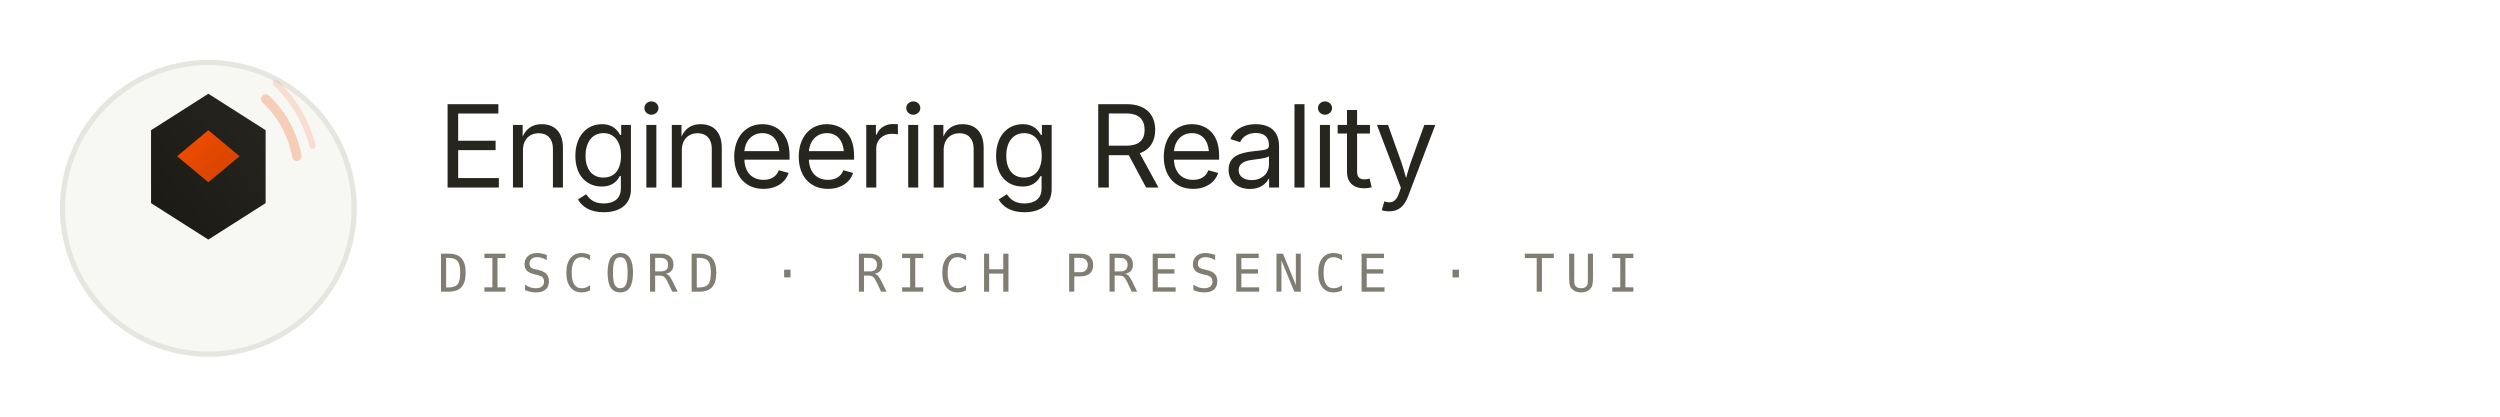
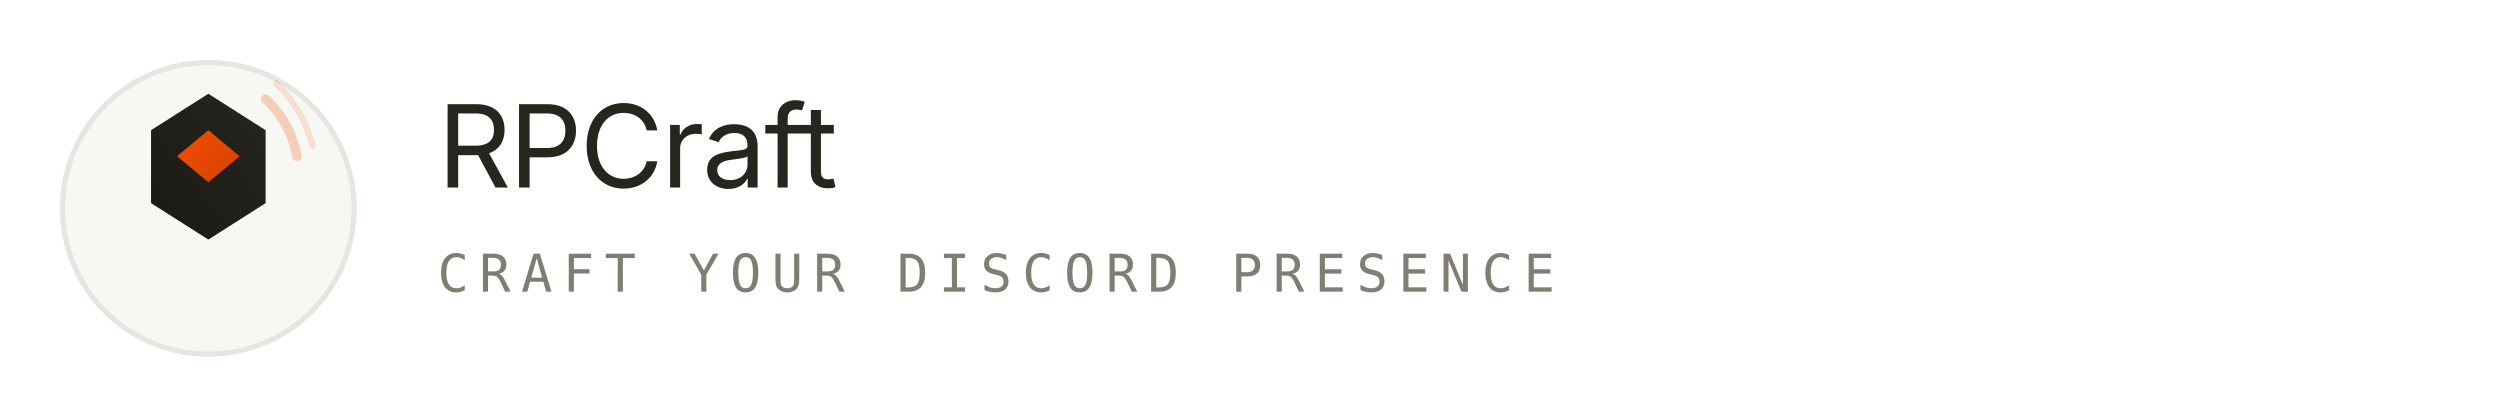
<svg xmlns="http://www.w3.org/2000/svg" viewBox="0 0 480 80" fill="none">
  <defs>
    <linearGradient id="ow" x1="0" y1="0" x2="1" y2="1">
      <stop offset="0%" stop-color="#f54e00" />
      <stop offset="100%" stop-color="#d04200" />
    </linearGradient>
    <linearGradient id="bw" x1="1" y1="0" x2="0" y2="1">
      <stop offset="0%" stop-color="#26251e" />
      <stop offset="100%" stop-color="#1a1915" />
    </linearGradient>
  </defs>
  <circle cx="40" cy="40" r="28" fill="#f7f7f4" stroke="#e6e5e0" stroke-width="1" />
  <polygon points="40,18 51,25 51,39 40,46 29,39 29,25" fill="url(#bw)" />
  <polygon points="40,25 46,30 40,35 34,30" fill="url(#ow)" />
  <path d="M 51 19 A 20 20 0 0 1 57 30" stroke="#f54e00" stroke-width="1.8" stroke-linecap="round" fill="none" opacity="0.25" />
  <path d="M 53 16 A 25 25 0 0 1 60 28" stroke="#f54e00" stroke-width="1.2" stroke-linecap="round" fill="none" opacity="0.15" />
  <text x="84" y="36" font-family="'Inter', system-ui, -apple-system, sans-serif" font-size="22" font-weight="400" letter-spacing="-0.44" fill="#26251e">
-     Engineering Reality
+     RPCraft
  </text>
  <text x="84" y="56" font-family="'JetBrains Mono', 'Fira Code', monospace" font-size="10" font-weight="400" letter-spacing="2" fill="#807d72">
-     DISCORD · RICH PRESENCE · TUI
+     CRAFT YOUR DISCORD PRESENCE
  </text>
</svg>
